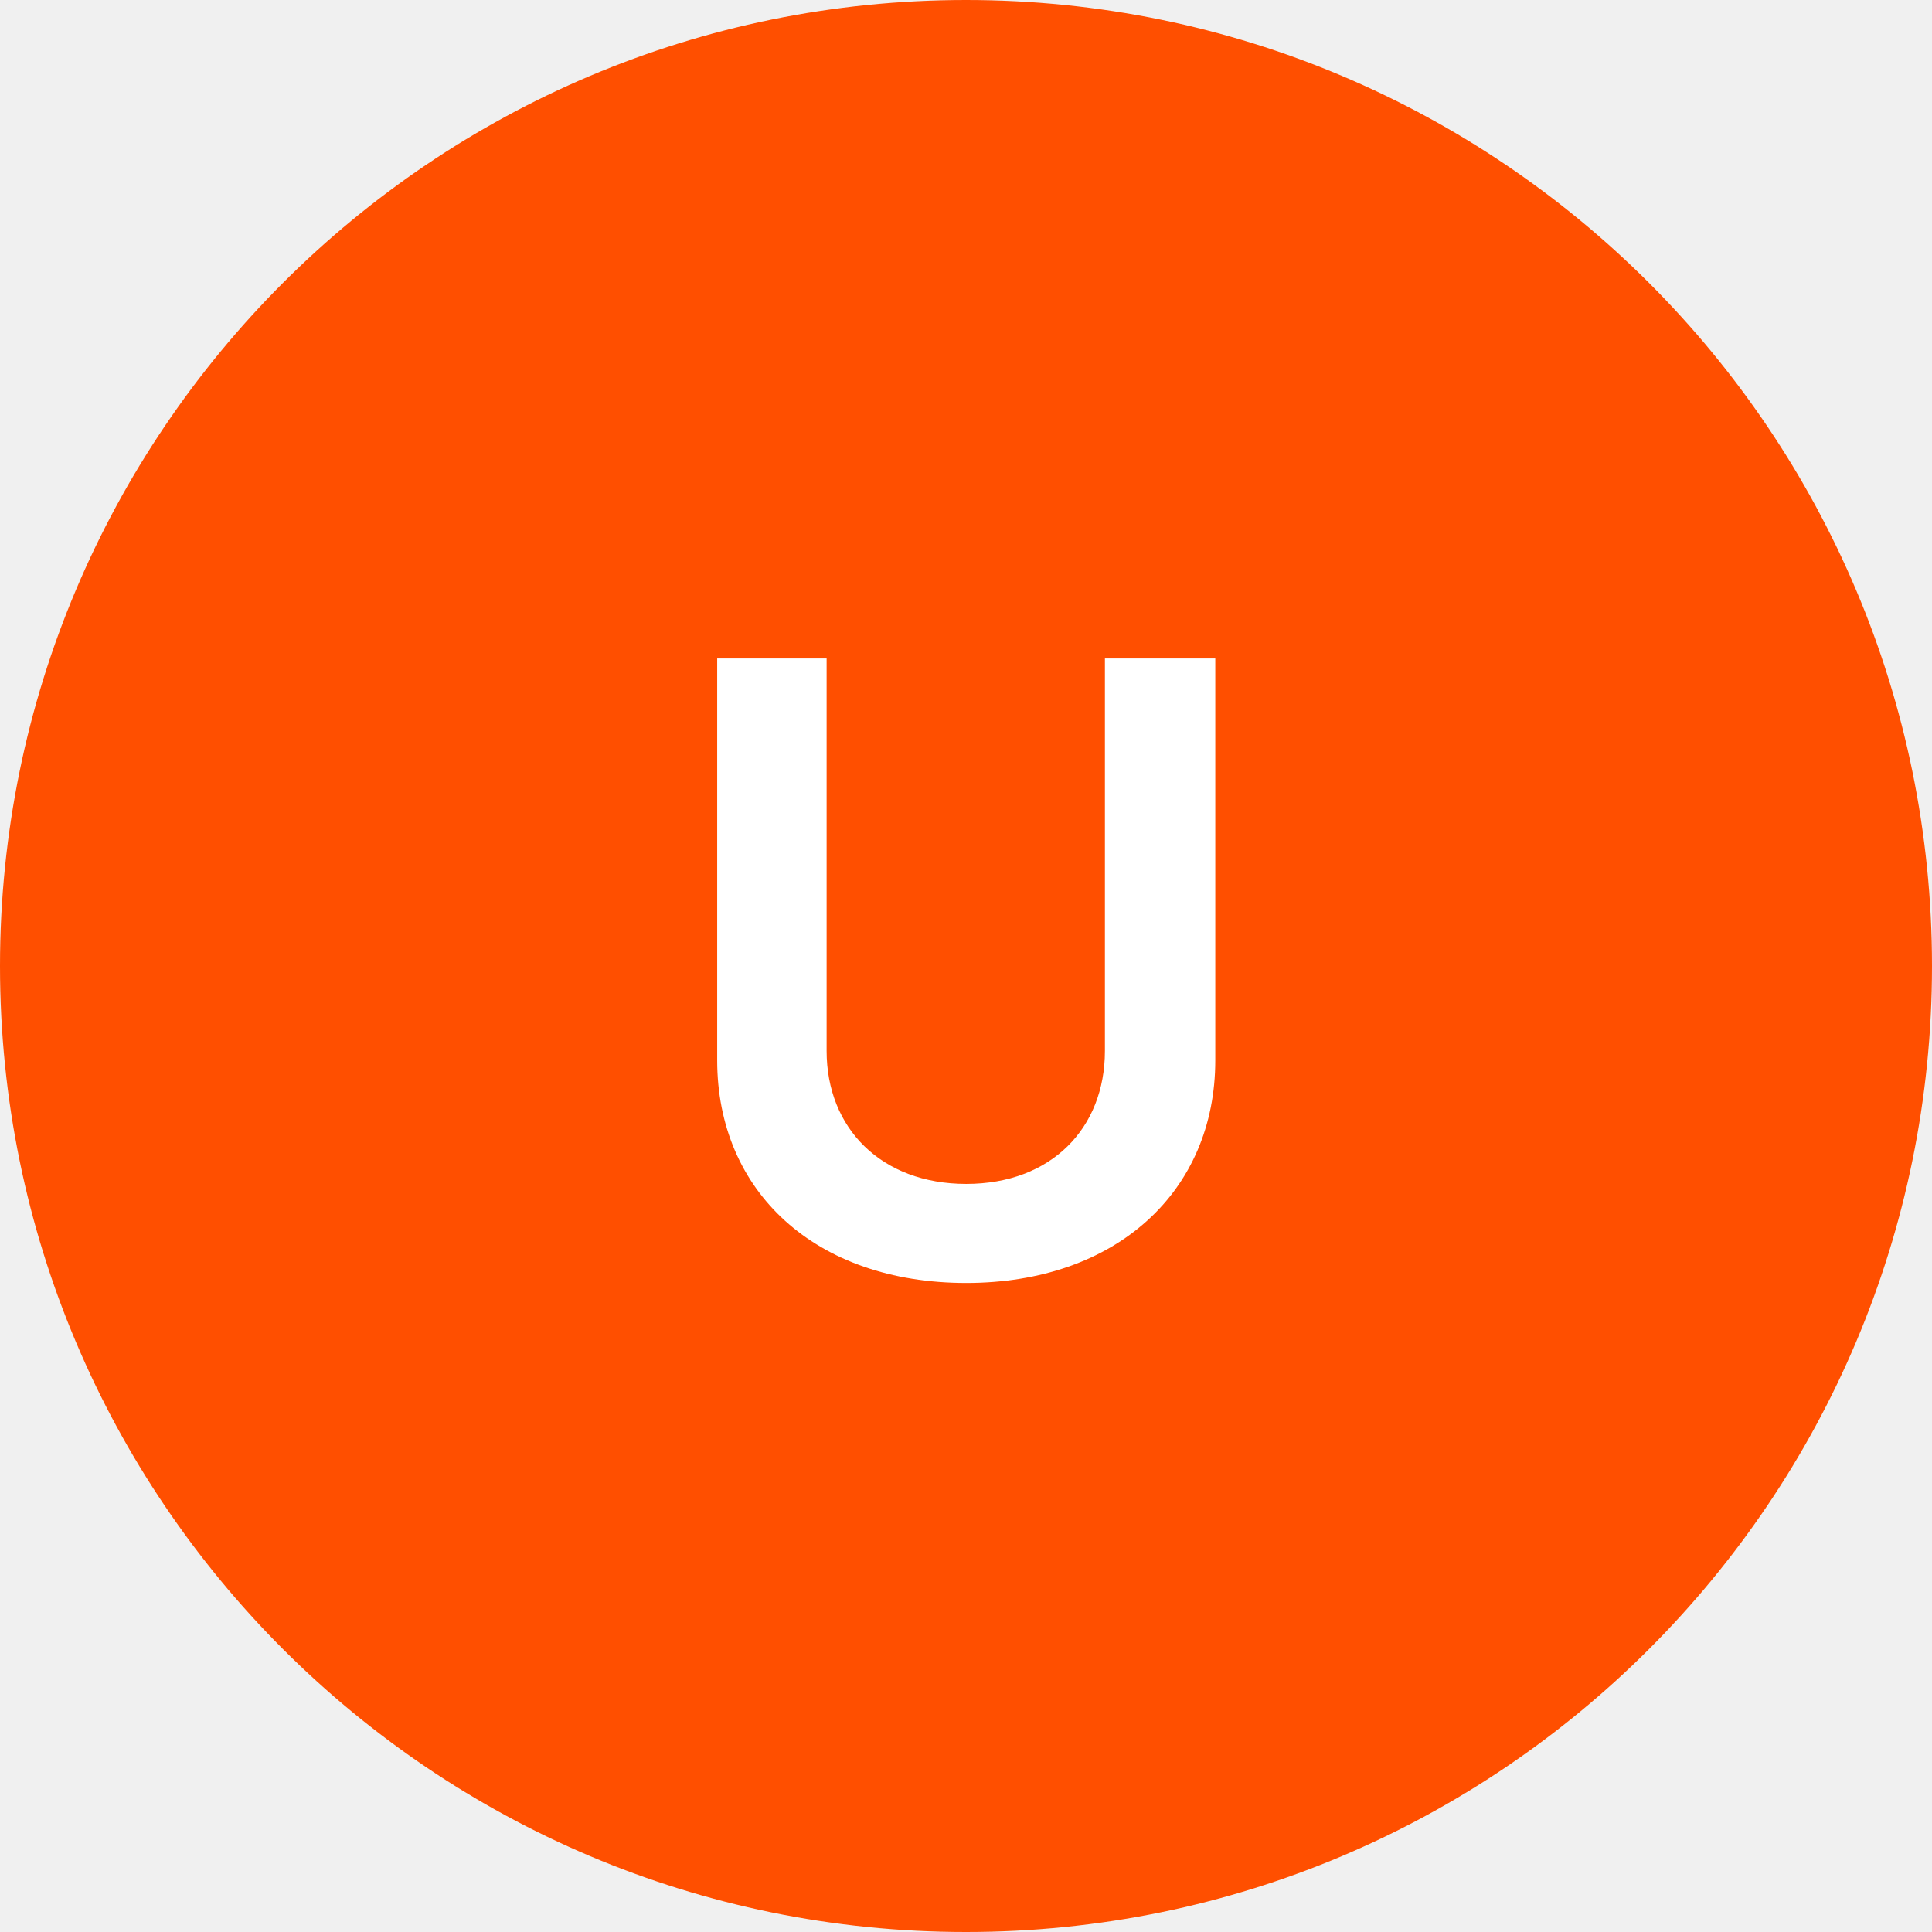
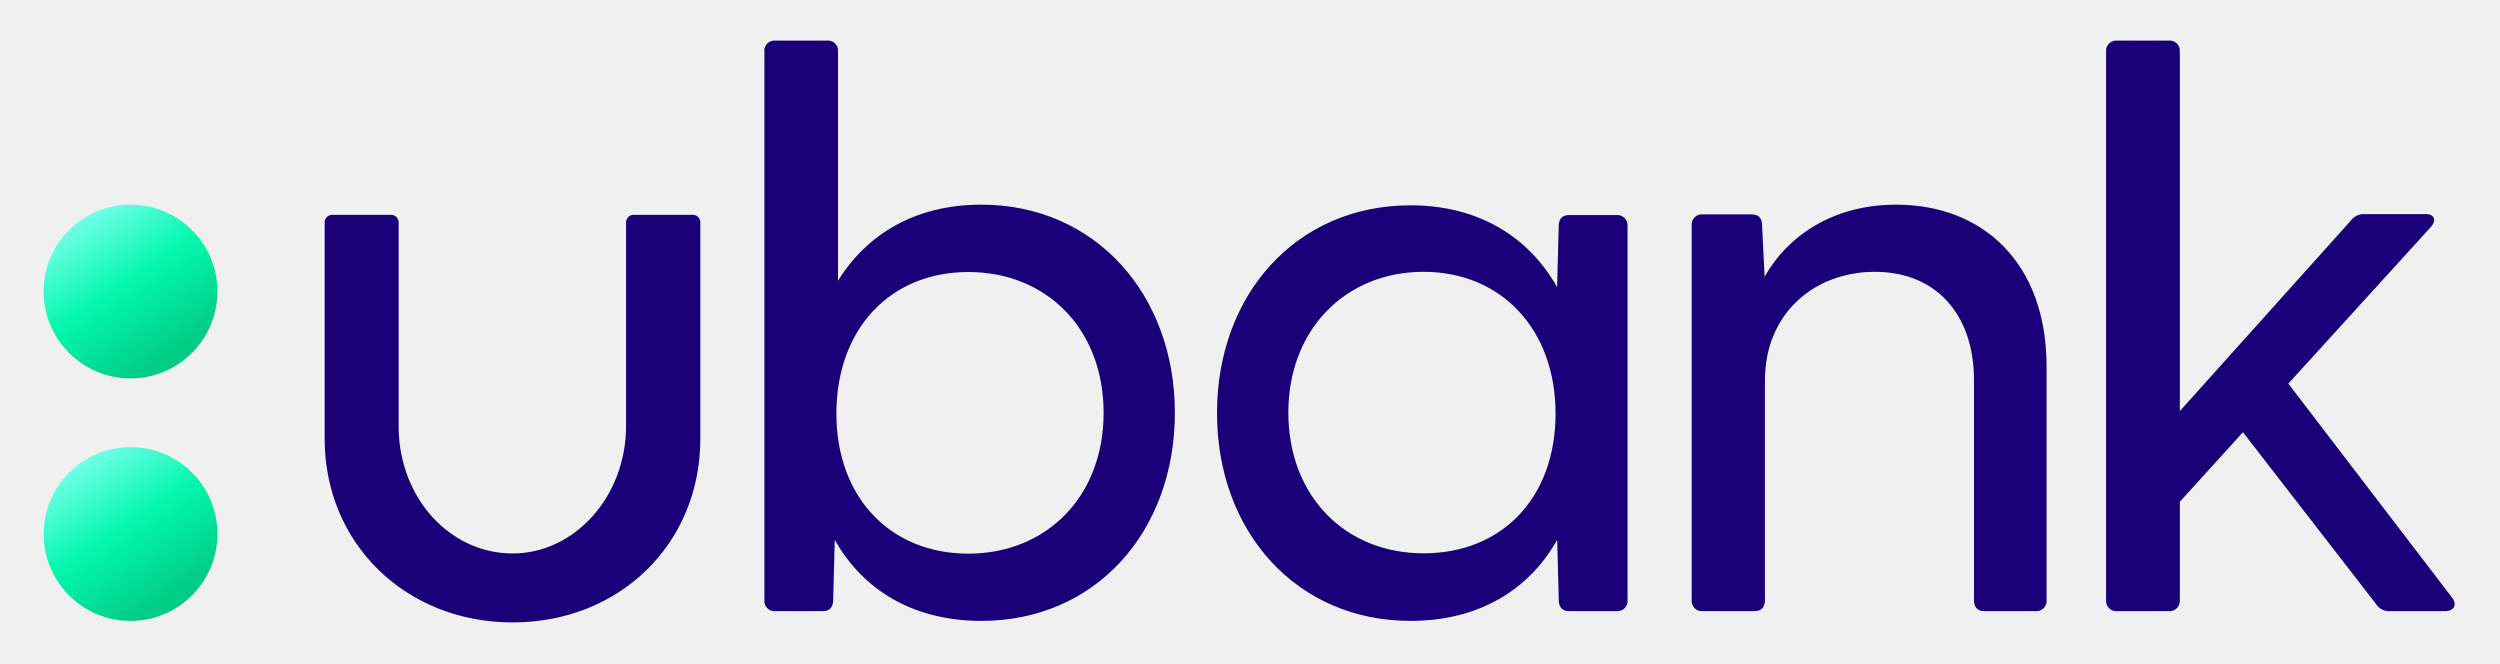
- <svg xmlns="http://www.w3.org/2000/svg" width="32" height="32" viewBox="0 0 32 32">
-   <circle cx="16" cy="16" r="16" fill="#FF4F00" />
-   <text x="16" y="16" text-anchor="middle" dominant-baseline="central" fill="#fff" font-family="Inter,system-ui,sans-serif" font-size="14" font-weight="600">U</text>
+ <svg xmlns="http://www.w3.org/2000/svg" width="373" height="99" fill="none">
+   <path d="M175.289 61.585c0 17.76-11.84 31.05-28.87 31.05-10.15 0-17.64-4.59-21.87-12.08l-.24 8.93c0 1.09-.48 1.7-1.57 1.7h-7a1.528 1.528 0 0 1-1.617-1.02c-.075-.219-.1-.45-.073-.68V7.745a1.53 1.53 0 0 1 1.005-1.614c.217-.075.447-.101.675-.076h7.61a1.522 1.522 0 0 1 1.617 1.013c.075.217.1.449.073.677v34.14c4.35-7 11.6-11.35 21.39-11.35 17 0 28.87 13.41 28.87 31.05Zm-10.63 0c0-12.45-8.46-21-20.18-21-11.72 0-19.69 8.55-19.69 21.12s8.1 20.9 19.69 20.9c11.59 0 20.18-8.46 20.18-21M242.829 33.675v55.81a1.534 1.534 0 0 1-.434 1.259 1.532 1.532 0 0 1-1.256.441h-7c-1.09 0-1.57-.61-1.57-1.7l-.24-8.93c-4.24 7.5-11.73 12.08-21.88 12.08-17 0-28.87-13.29-28.87-31s11.84-31 28.87-31c10.15 0 17.64 4.71 21.87 12.2l.24-9.06c0-1.09.48-1.69 1.57-1.69h7a1.522 1.522 0 0 1 1.69 1.69l.01-.1Zm-10.74 28.03c0-12.57-8.1-21.15-19.7-21.15s-20.17 8.58-20.17 21 8.45 21 20.17 21c11.72 0 19.7-8.29 19.7-20.85ZM305.349 54.695v34.79a1.538 1.538 0 0 1-1.021 1.623c-.217.076-.45.103-.679.077h-7.56c-1.08 0-1.57-.61-1.57-1.7v-32.76c0-9.91-5.74-16.17-14.8-16.17s-16.39 6.26-16.39 16.17v32.76c0 1.09-.49 1.7-1.57 1.7h-7.67a1.538 1.538 0 0 1-1.69-1.7v-55.81a1.535 1.535 0 0 1 1.014-1.613c.217-.076.448-.102.676-.077h7.13c1.21 0 1.69.48 1.69 1.81l.37 7.49c3.38-6 10.1-10.75 19.64-10.75 12.81 0 22.43 8.57 22.43 24.16ZM364.729 91.185h-8.09a2.34 2.34 0 0 1-2.18-1.13l-19.81-25.57-9.42 10.38v14.62a1.54 1.54 0 0 1-1.69 1.7h-7.62a1.538 1.538 0 0 1-1.69-1.7V7.745a1.535 1.535 0 0 1 1.014-1.613c.217-.076.448-.102.676-.077h7.62a1.532 1.532 0 0 1 1.613 1.015c.076.216.102.447.077.675v53.59l25.49-28.39a2.41 2.41 0 0 1 2.05-1h9.18c1.33 0 1.58 1 .73 1.93l-21.26 23.36 24.4 31.89c.85 1.09.36 2.06-1.09 2.06ZM104.489 33.265v32.21c0 15.62-12 27.39-28 27.39s-28.05-11.81-28.05-27.39v-32.21a1.12 1.12 0 0 1 1.21-1.21h8.58a1.14 1.14 0 0 1 1.25 1.26v30.74c.22 10.38 7.71 18.52 17 18.52s16.93-8.53 16.93-19v-30.31a1.131 1.131 0 0 1 1.25-1.21h8.58a1.143 1.143 0 0 1 1.193.76c.057.16.076.331.057.5" fill="#190079" />
+   <circle cx="19.474" cy="43.494" r="12.961" fill="url(#a)" />
+   <circle cx="19.474" cy="79.675" r="12.961" fill="url(#b)" />
+   <defs>
+     <linearGradient id="a" x1="10.662" y1="34.43" x2="25.239" y2="56.455" gradientUnits="userSpaceOnUse">
+       <stop stop-color="#6BFFE3" />
+       <stop offset=".417" stop-color="#03F7AD" />
+       <stop offset=".896" stop-color="#00CC85" />
+     </linearGradient>
+     <linearGradient id="b" x1="10.662" y1="70.611" x2="25.239" y2="92.635" gradientUnits="userSpaceOnUse">
+       <stop stop-color="#6BFFE3" />
+       <stop offset=".417" stop-color="#03F7AD" />
+       <stop offset=".896" stop-color="#00CC85" />
+     </linearGradient>
+   </defs>
</svg>
